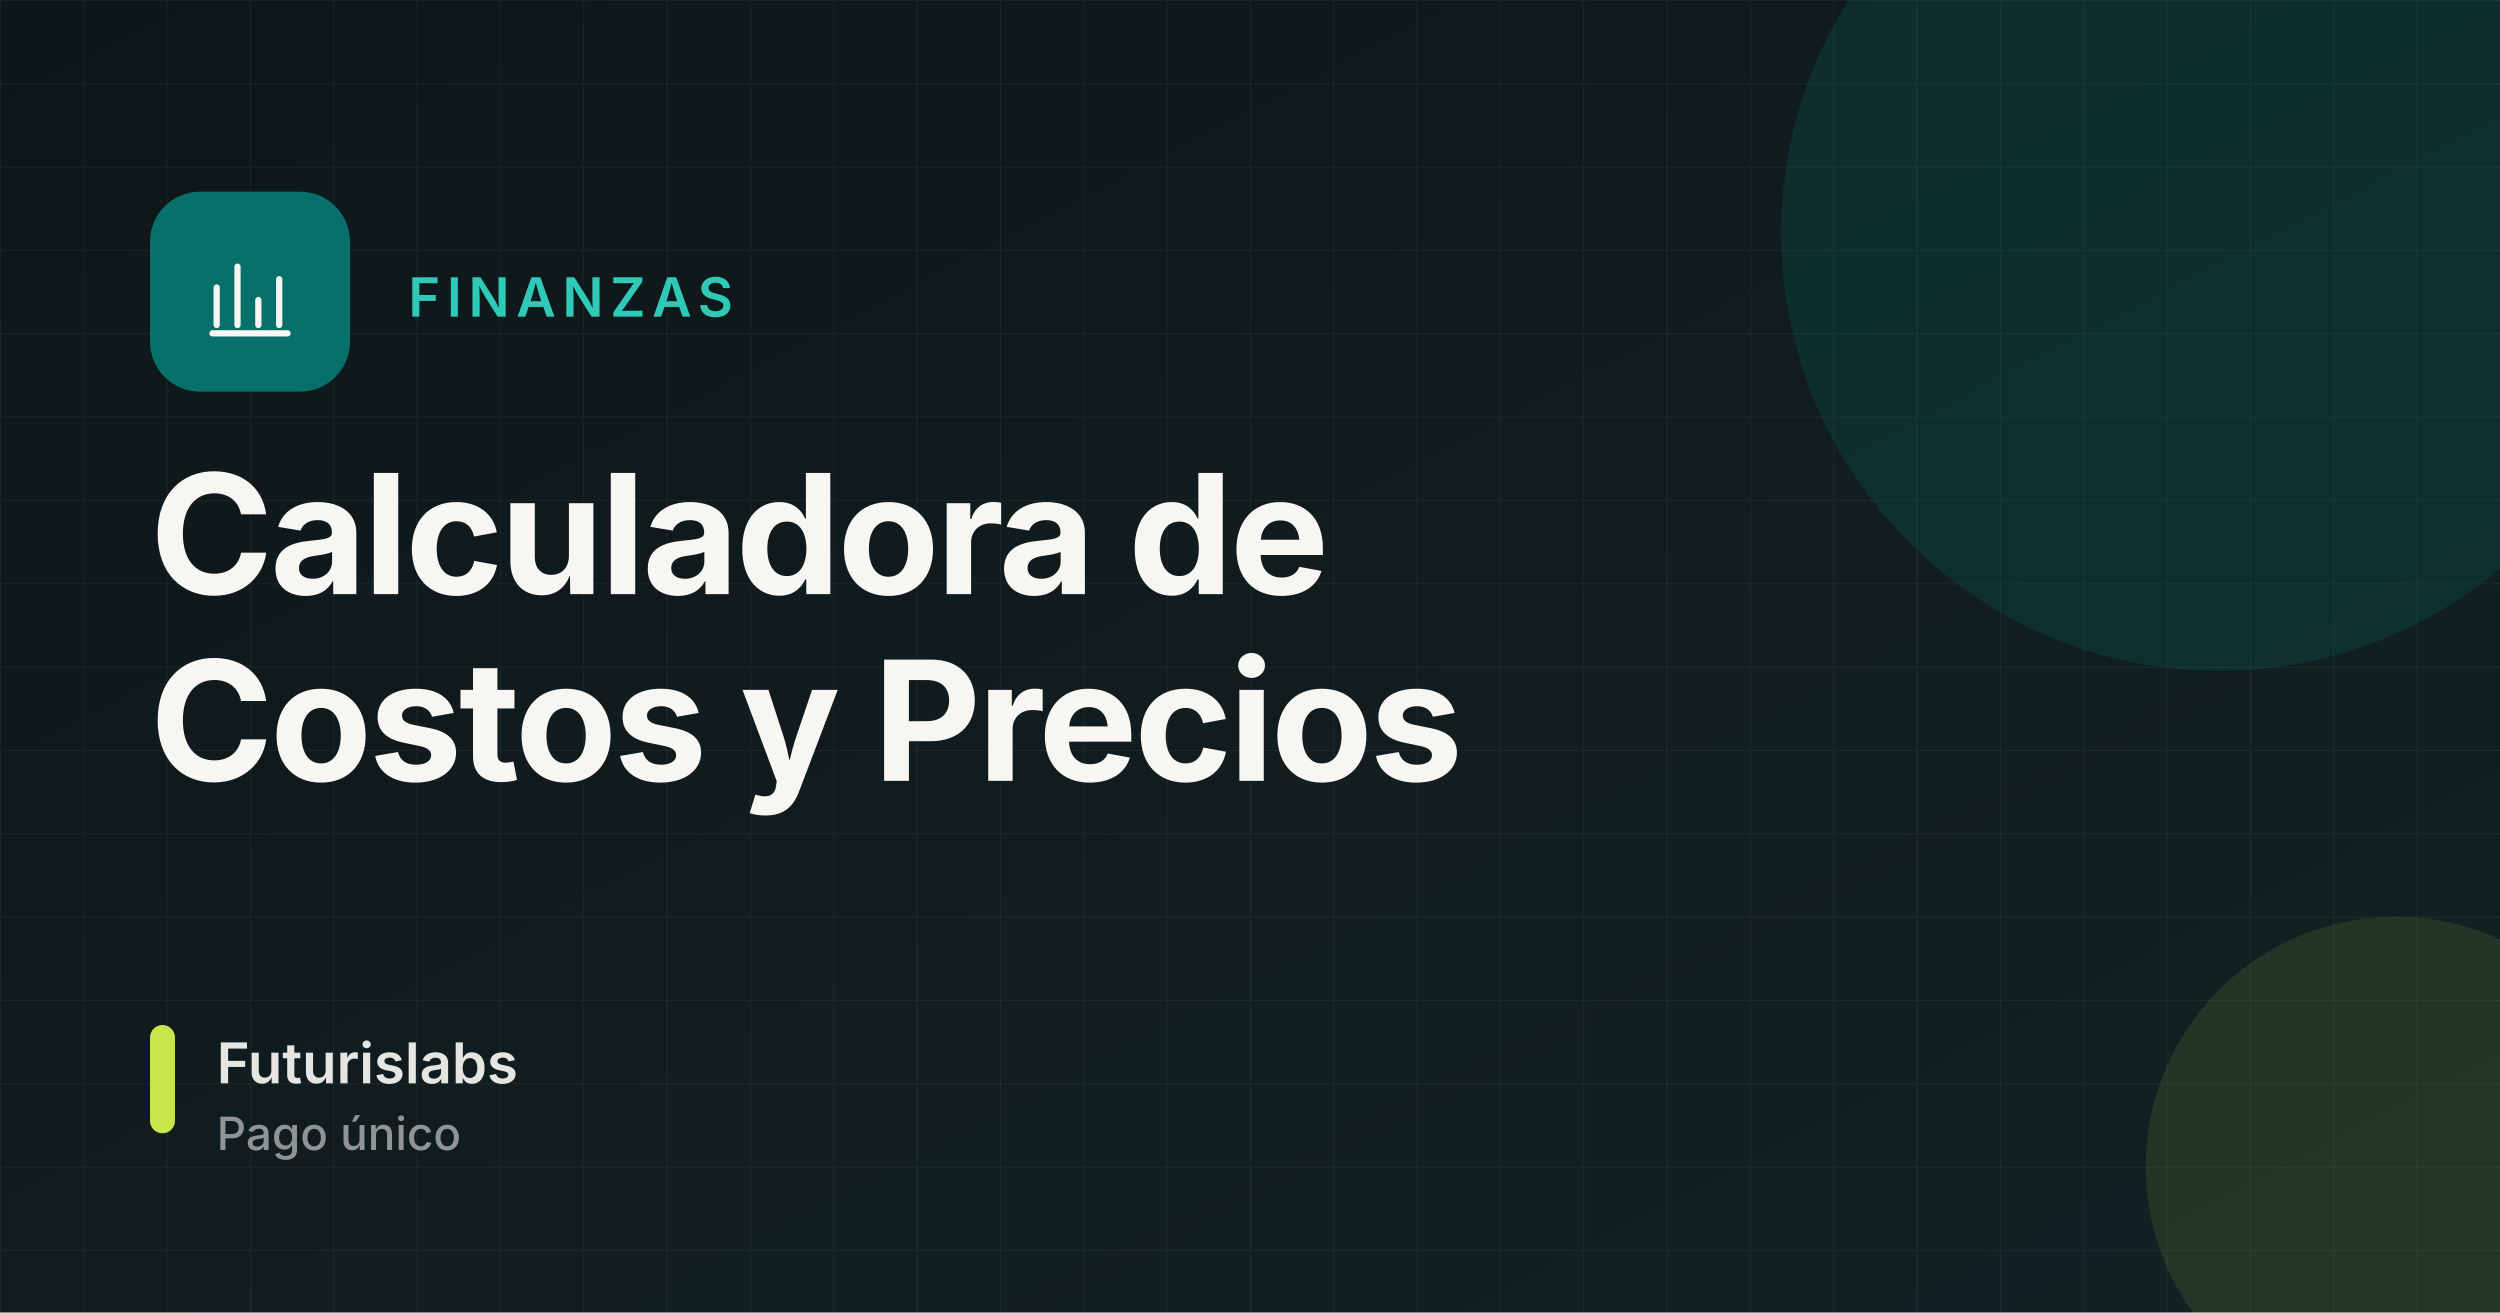
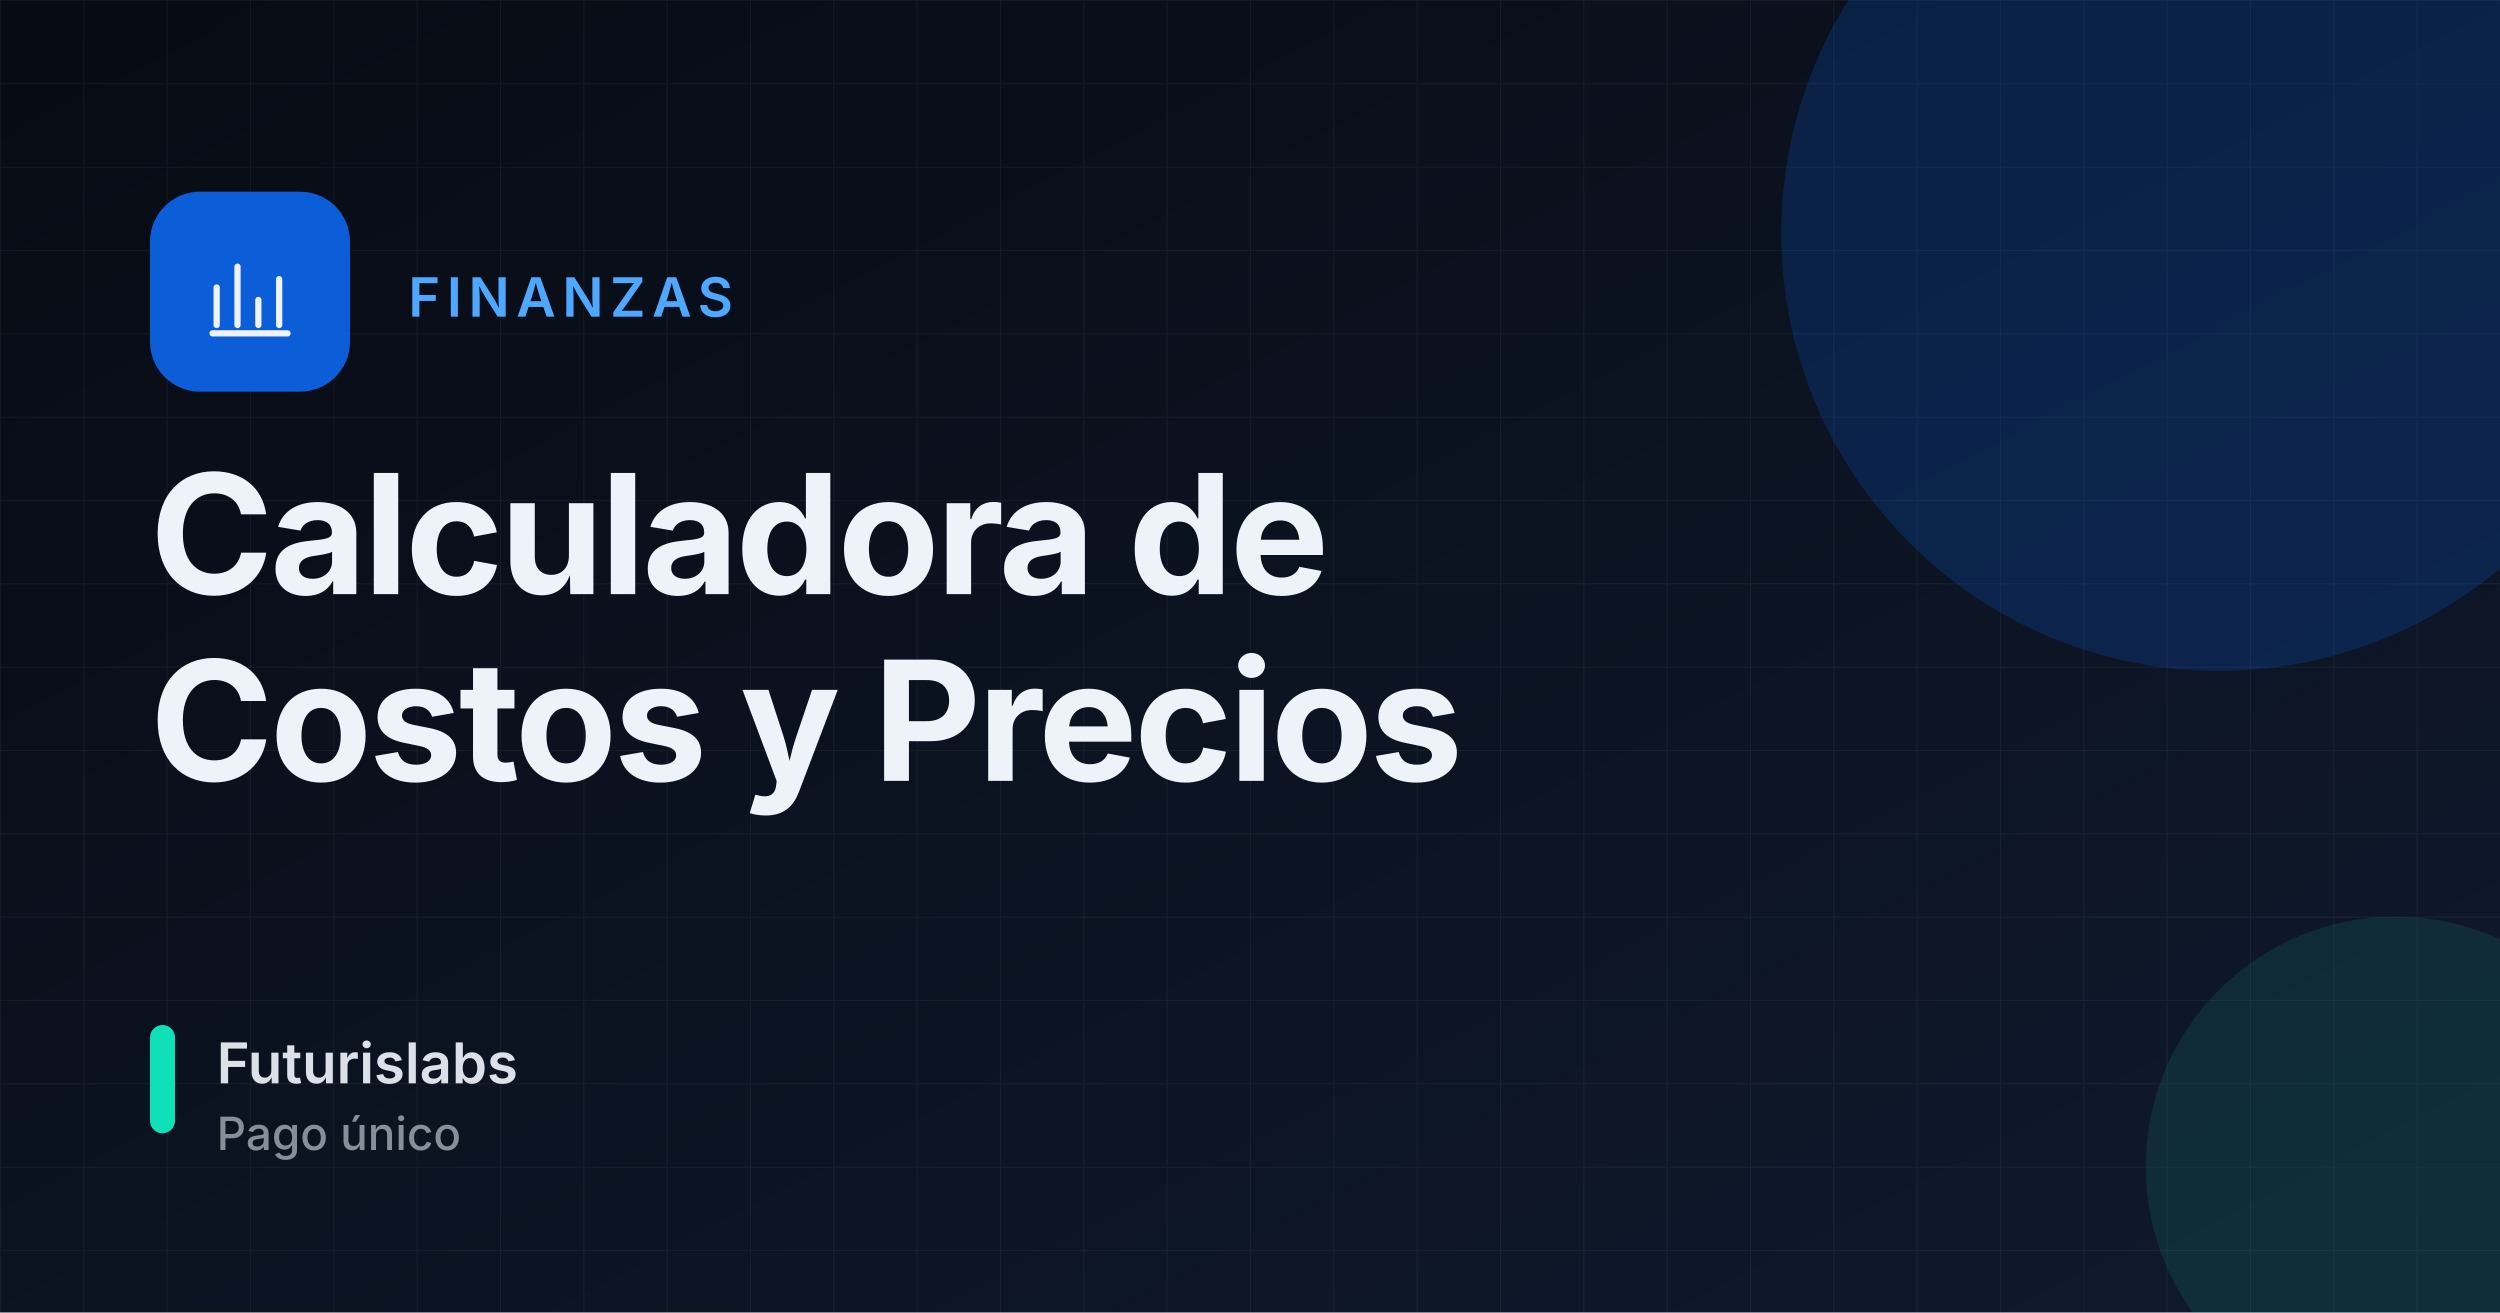
<svg xmlns="http://www.w3.org/2000/svg" width="1200" height="630" viewBox="0 0 1200 630" role="img" aria-label="Calculadora de Costos y Precios">
  <defs>
    <linearGradient id="bg" x1="0" y1="0" x2="1" y2="1">
-       <stop offset="0" stop-color="#0e1618" />
-       <stop offset="1" stop-color="#132224" />
+       <stop offset="0" stop-color="#070b13" />
+       <stop offset="1" stop-color="#101a2e" />
    </linearGradient>
    <pattern id="grid" width="40" height="40" patternUnits="userSpaceOnUse">
-       <path d="M40 0H0V40" fill="none" stroke="#f7f6f2" stroke-opacity="0.05" stroke-width="1" />
+       <path d="M40 0H0V40" fill="none" stroke="#eef3fa" stroke-opacity="0.05" stroke-width="1" />
    </pattern>
  </defs>
  <rect width="1200" height="630" fill="url(#bg)" />
  <rect width="1200" height="630" fill="url(#grid)" />
-   <circle cx="1065" cy="112" r="210" fill="#07706b" fill-opacity="0.22" />
-   <circle cx="1150" cy="560" r="120" fill="#c8e64a" fill-opacity="0.1" />
-   <rect x="72" y="92" width="96" height="96" rx="24" fill="#07706b" />
-   <g transform="translate(96 116)" fill="none" stroke="#f7f6f2" stroke-width="3" stroke-linecap="round" stroke-linejoin="round">
+   <circle cx="1065" cy="112" r="210" fill="#0b5ed7" fill-opacity="0.22" />
+   <circle cx="1150" cy="560" r="120" fill="#10e0b8" fill-opacity="0.1" />
+   <rect x="72" y="92" width="96" height="96" rx="24" fill="#0b5ed7" />
+   <g transform="translate(96 116)" fill="none" stroke="#eef3fa" stroke-width="3" stroke-linecap="round" stroke-linejoin="round">
    <path d="M8 40V22M18 40V12M28 40V28M38 40V18" />
    <path d="M6 44h36" />
  </g>
-   <text x="196" y="152" font-family="'Space Grotesk', 'Inter', ui-sans-serif, system-ui, -apple-system, sans-serif" font-size="26" font-weight="600" letter-spacing="3.2" fill="#2fc9b8">FINANZAS</text>
-   <text x="72" y="285.2" font-family="'Space Grotesk', 'Inter', ui-sans-serif, system-ui, -apple-system, sans-serif" font-size="80" font-weight="700" letter-spacing="-1.6" fill="#f7f6f2">Calculadora de</text>
-   <text x="72" y="374.8" font-family="'Space Grotesk', 'Inter', ui-sans-serif, system-ui, -apple-system, sans-serif" font-size="80" font-weight="700" letter-spacing="-1.6" fill="#f7f6f2">Costos y Precios</text>
-   <rect x="72" y="492" width="12" height="52" rx="6" fill="#c8e64a" />
-   <text x="104" y="520" font-family="'Space Grotesk', 'Inter', ui-sans-serif, system-ui, -apple-system, sans-serif" font-size="27" font-weight="600" fill="#f7f6f2" fill-opacity="0.92">Futurislabs</text>
-   <text x="104" y="552" font-family="'Space Grotesk', 'Inter', ui-sans-serif, system-ui, -apple-system, sans-serif" font-size="22" font-weight="500" fill="#f7f6f2" fill-opacity="0.55">Pago único</text>
+   <text x="196" y="152" font-family="'Space Grotesk', 'Inter', ui-sans-serif, system-ui, -apple-system, sans-serif" font-size="26" font-weight="600" letter-spacing="3.2" fill="#4ea8ff">FINANZAS</text>
+   <text x="72" y="285.2" font-family="'Space Grotesk', 'Inter', ui-sans-serif, system-ui, -apple-system, sans-serif" font-size="80" font-weight="700" letter-spacing="-1.6" fill="#eef3fa">Calculadora de</text>
+   <text x="72" y="374.8" font-family="'Space Grotesk', 'Inter', ui-sans-serif, system-ui, -apple-system, sans-serif" font-size="80" font-weight="700" letter-spacing="-1.6" fill="#eef3fa">Costos y Precios</text>
+   <rect x="72" y="492" width="12" height="52" rx="6" fill="#10e0b8" />
+   <text x="104" y="520" font-family="'Space Grotesk', 'Inter', ui-sans-serif, system-ui, -apple-system, sans-serif" font-size="27" font-weight="600" fill="#eef3fa" fill-opacity="0.92">Futurislabs</text>
+   <text x="104" y="552" font-family="'Space Grotesk', 'Inter', ui-sans-serif, system-ui, -apple-system, sans-serif" font-size="22" font-weight="500" fill="#eef3fa" fill-opacity="0.55">Pago único</text>
</svg>
